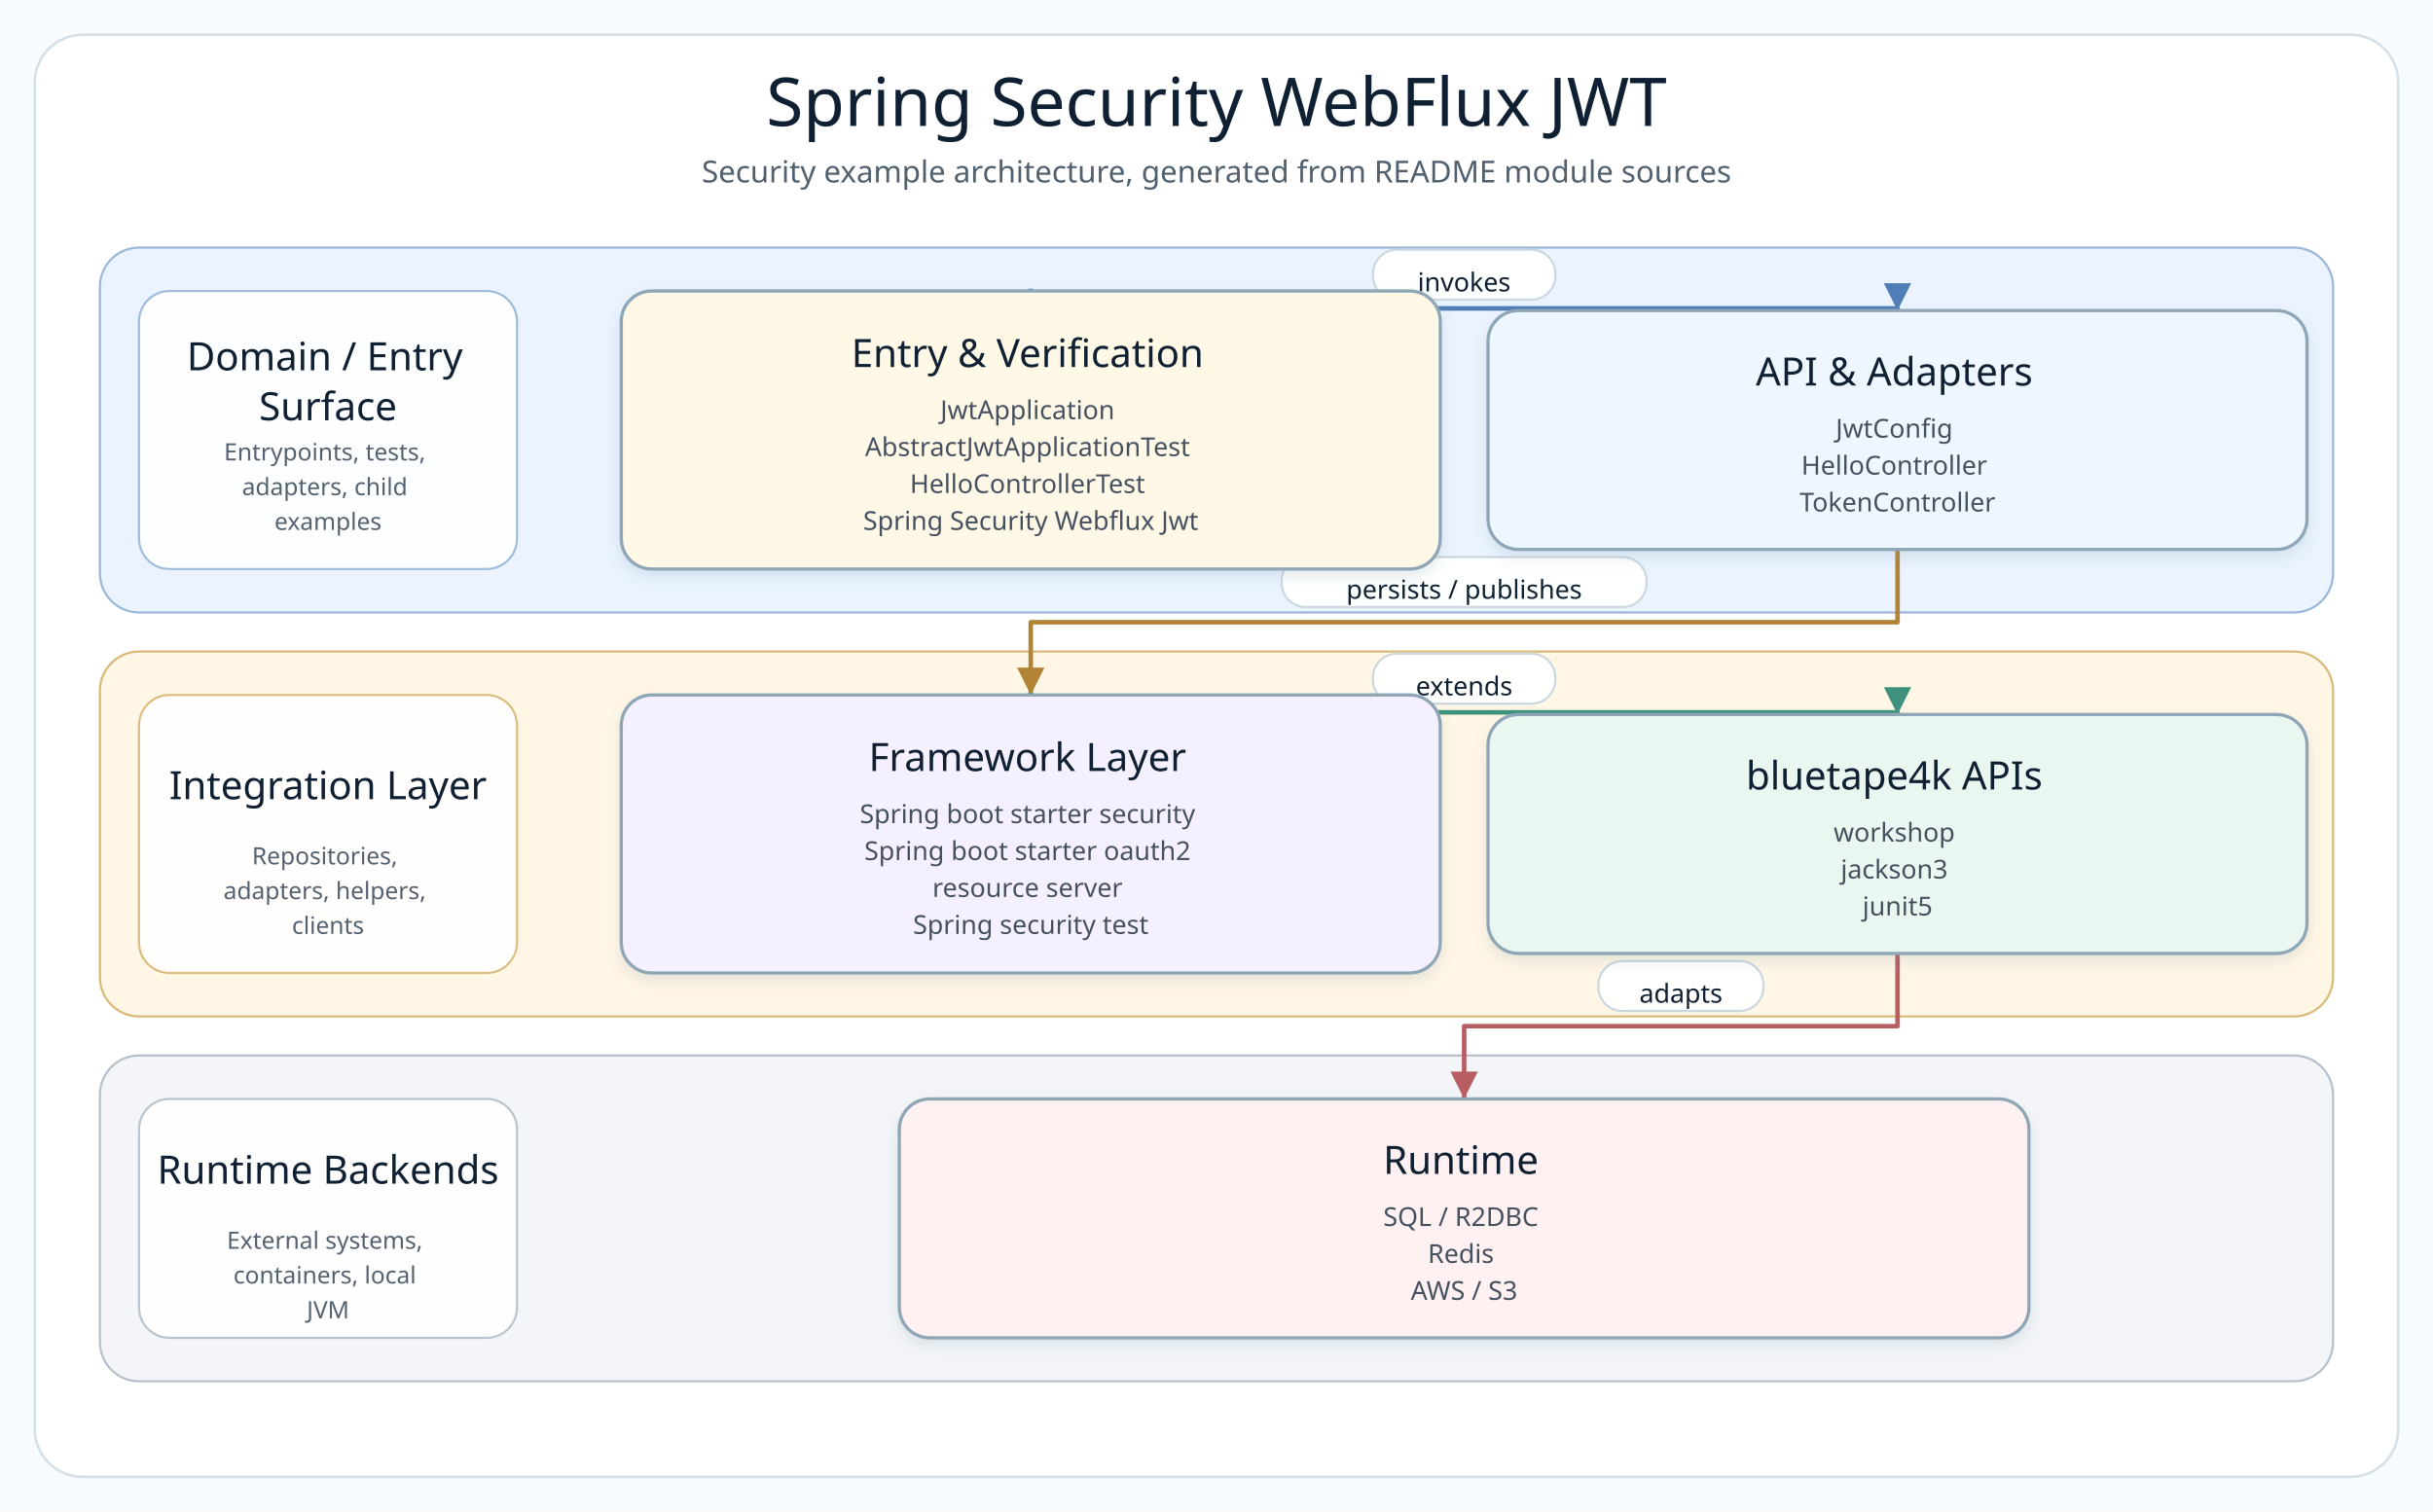
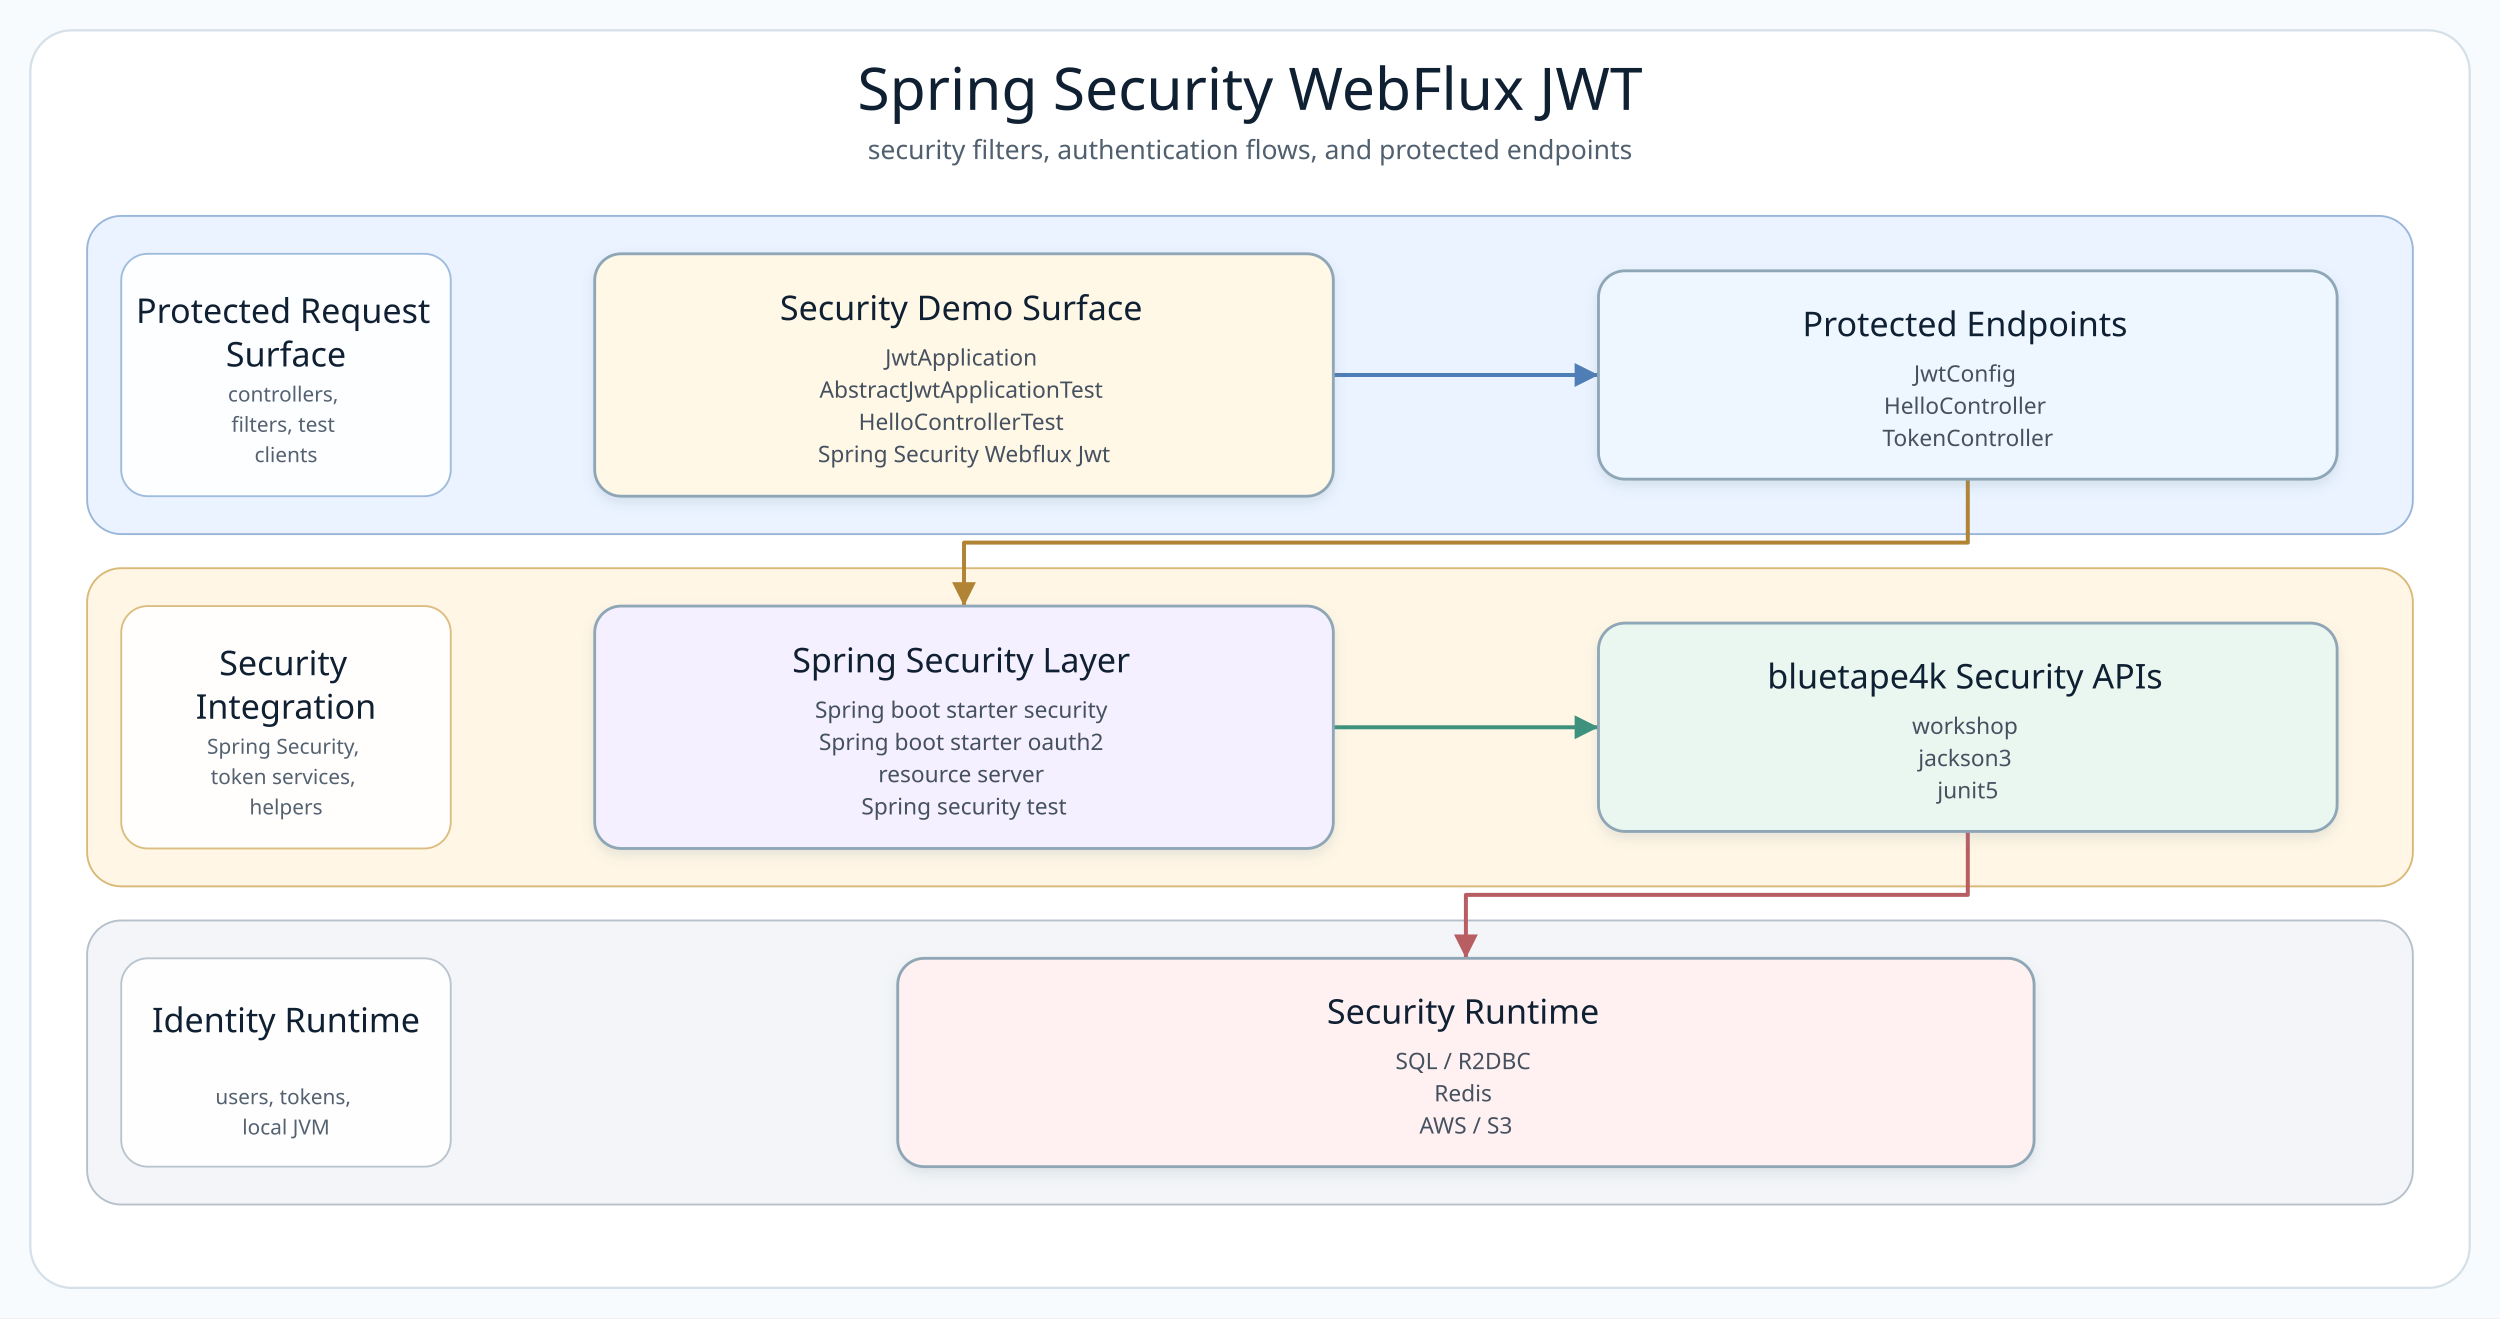
- <svg xmlns="http://www.w3.org/2000/svg" width="1120" height="696" viewBox="0 0 1120 696" role="img" aria-label="Spring Security WebFlux JWT architecture diagram">
+ <svg xmlns="http://www.w3.org/2000/svg" width="1320" height="696" viewBox="0 0 1320 696" role="img" aria-label="Spring Security WebFlux JWT architecture diagram">
  <defs>
    <filter id="softShadow" x="-8%" y="-8%" width="116%" height="124%">
      <feDropShadow dx="0" dy="3" stdDeviation="3" flood-color="#7890A5" flood-opacity="0.18" />
    </filter>
    <marker id="arrow-api" markerWidth="8" markerHeight="8" refX="7" refY="4" orient="auto" markerUnits="strokeWidth">
      <path d="M 1 1 L 7 4 L 1 7 Z" fill="#4F7DB5" />
    </marker>
    <marker id="arrow-service" markerWidth="8" markerHeight="8" refX="7" refY="4" orient="auto" markerUnits="strokeWidth">
      <path d="M 1 1 L 7 4 L 1 7 Z" fill="#4A9667" />
    </marker>
    <marker id="arrow-infra" markerWidth="8" markerHeight="8" refX="7" refY="4" orient="auto" markerUnits="strokeWidth">
      <path d="M 1 1 L 7 4 L 1 7 Z" fill="#B18435" />
    </marker>
    <marker id="arrow-bt" markerWidth="8" markerHeight="8" refX="7" refY="4" orient="auto" markerUnits="strokeWidth">
      <path d="M 1 1 L 7 4 L 1 7 Z" fill="#3E927D" />
    </marker>
    <marker id="arrow-runtime" markerWidth="8" markerHeight="8" refX="7" refY="4" orient="auto" markerUnits="strokeWidth">
      <path d="M 1 1 L 7 4 L 1 7 Z" fill="#B85E63" />
    </marker>
    <style>
      .canvas { fill: #F8FBFD; }
      .frame { fill: #FFFFFF; stroke: #D5E0E8; stroke-width: 1.2; }
      .diagram-title { font-family: "Architects Daughter"; font-size: 31px; fill: #102033; }
      .diagram-subtitle { font-family: "Comic Mono"; font-size: 14px; fill: #51606F; }
      .layer-title { font-family: "Architects Daughter"; font-size: 18px; fill: #102033; }
      .layer-detail { font-family: "Comic Mono"; font-size: 11px; fill: #536170; }
      .node rect { stroke-width: 1.5; }
      .node-title { font-family: "Architects Daughter"; font-size: 18px; fill: #102033; }
      .node-detail { font-family: "Comic Mono"; font-size: 12px; fill: #465160; }
-       .edge-label-bg { fill: #FFFFFF; stroke: #CAD6E0; stroke-width: 1; opacity: 0.96; }
-       .edge-label { font-family: "Comic Mono"; font-size: 12px; fill: #102033; dominant-baseline: middle; }
    </style>
  </defs>
-   <rect class="canvas" width="1120" height="696" />
-   <rect class="frame" x="16" y="16" width="1088" height="664" rx="22" />
-   <text class="diagram-title" x="560.0" y="58" text-anchor="middle">Spring Security WebFlux JWT</text>
-   <text class="diagram-subtitle" x="560.0" y="84" text-anchor="middle">Security example architecture, generated from README module sources</text>
+   <rect class="canvas" width="1320" height="696" />
+   <rect class="frame" x="16" y="16" width="1288" height="664" rx="22" />
+   <text class="diagram-title" x="660.0" y="58" text-anchor="middle">Spring Security WebFlux JWT</text>
+   <text class="diagram-subtitle" x="660.0" y="84" text-anchor="middle">security filters, authentication flows, and protected endpoints</text>
  <g>
    <g class="layer" data-layer="surface">
-       <rect x="46.0" y="114.0" width="1028.0" height="168.0" rx="18" fill="#EAF3FF" stroke="#9AB7D9" />
+       <rect x="46.0" y="114.0" width="1228.0" height="168.0" rx="18" fill="#EAF3FF" stroke="#9AB7D9" />
      <rect x="64.0" y="134.0" width="174" height="128.0" rx="14" fill="#FFFFFF" stroke="#9AB7D9" opacity="0.92" />
      <text text-anchor="middle">
-         <tspan class="layer-title" x="151.0" y="170.5">Domain / Entry</tspan>
+         <tspan class="layer-title" x="151.0" y="170.5">Protected Request</tspan>
        <tspan class="layer-title" x="151.0" y="193.5">Surface</tspan>
      </text>
      <text text-anchor="middle">
-         <tspan class="layer-detail" x="151.0" y="212.0">Entrypoints, tests,</tspan>
-         <tspan class="layer-detail" x="151.0" y="228.0">adapters, child</tspan>
-         <tspan class="layer-detail" x="151.0" y="244.0">examples</tspan>
+         <tspan class="layer-detail" x="151.0" y="212.0">controllers,</tspan>
+         <tspan class="layer-detail" x="151.0" y="228.0">filters, test</tspan>
+         <tspan class="layer-detail" x="151.0" y="244.0">clients</tspan>
      </text>
    </g>
    <g class="layer" data-layer="integration">
-       <rect x="46.0" y="300.0" width="1028.0" height="168.0" rx="18" fill="#FFF6E5" stroke="#D9B978" />
+       <rect x="46.0" y="300.0" width="1228.0" height="168.0" rx="18" fill="#FFF6E5" stroke="#D9B978" />
      <rect x="64.0" y="320.0" width="174" height="128.0" rx="14" fill="#FFFFFF" stroke="#D9B978" opacity="0.92" />
      <text text-anchor="middle">
-         <tspan class="layer-title" x="151.0" y="368.0">Integration Layer</tspan>
+         <tspan class="layer-title" x="151.0" y="356.5">Security</tspan>
+         <tspan class="layer-title" x="151.0" y="379.5">Integration</tspan>
      </text>
      <text text-anchor="middle">
-         <tspan class="layer-detail" x="151.0" y="398.0">Repositories,</tspan>
-         <tspan class="layer-detail" x="151.0" y="414.0">adapters, helpers,</tspan>
-         <tspan class="layer-detail" x="151.0" y="430.0">clients</tspan>
+         <tspan class="layer-detail" x="151.0" y="398.0">Spring Security,</tspan>
+         <tspan class="layer-detail" x="151.0" y="414.0">token services,</tspan>
+         <tspan class="layer-detail" x="151.0" y="430.0">helpers</tspan>
      </text>
    </g>
    <g class="layer" data-layer="runtime">
-       <rect x="46.0" y="486.0" width="1028.0" height="150.0" rx="18" fill="#F3F5F8" stroke="#B5C0CB" />
+       <rect x="46.0" y="486.0" width="1228.0" height="150.0" rx="18" fill="#F3F5F8" stroke="#B5C0CB" />
      <rect x="64.0" y="506.0" width="174" height="110.0" rx="14" fill="#FFFFFF" stroke="#B5C0CB" opacity="0.92" />
      <text text-anchor="middle">
-         <tspan class="layer-title" x="151.0" y="545.0">Runtime Backends</tspan>
+         <tspan class="layer-title" x="151.0" y="545.0">Identity Runtime</tspan>
      </text>
      <text text-anchor="middle">
-         <tspan class="layer-detail" x="151.0" y="575.0">External systems,</tspan>
-         <tspan class="layer-detail" x="151.0" y="591.0">containers, local</tspan>
-         <tspan class="layer-detail" x="151.0" y="607.0">JVM</tspan>
+         <tspan class="layer-detail" x="151.0" y="583.0">users, tokens,</tspan>
+         <tspan class="layer-detail" x="151.0" y="599.0">local JVM</tspan>
      </text>
    </g>
-     <g class="edge" data-edge="entry-&gt;api">
-       <path d="M 474.5 134.0 L 474.5 142.0 L 873.5 142.0 L 873.5 143.0" fill="none" stroke="#4F7DB5" stroke-width="2.1" stroke-linecap="square" stroke-linejoin="round" marker-end="url(#arrow-api)" />
-       <rect class="edge-label-bg" x="632.0" y="115.0" width="84.0" height="23" rx="11" />
-       <text class="edge-label" x="674.0" y="130.0" text-anchor="middle">invokes</text>
+     <g class="edge" data-edge="entry-&gt;api" data-label="invokes">
+       <path d="M 704.0 198.0 L 774.0 198.0 L 844.0 198.0" fill="none" stroke="#4F7DB5" stroke-width="2.1" stroke-linecap="square" stroke-linejoin="round" marker-end="url(#arrow-api)" />
    </g>
-     <g class="edge" data-edge="api-&gt;infra">
-       <path d="M 873.5 253.0 L 873.5 286.5 L 474.5 286.5 L 474.5 320.0" fill="none" stroke="#B18435" stroke-width="2.1" stroke-linecap="square" stroke-linejoin="round" marker-end="url(#arrow-infra)" />
-       <rect class="edge-label-bg" x="590.0" y="256.5" width="168.0" height="23" rx="11" />
-       <text class="edge-label" x="674.0" y="271.5" text-anchor="middle">persists / publishes</text>
+     <g class="edge" data-edge="api-&gt;infra" data-label="persists / publishes">
+       <path d="M 1039.0 253.0 L 1039.0 286.5 L 509.0 286.5 L 509.0 320.0" fill="none" stroke="#B18435" stroke-width="2.1" stroke-linecap="square" stroke-linejoin="round" marker-end="url(#arrow-infra)" />
    </g>
-     <g class="edge" data-edge="infra-&gt;bt">
-       <path d="M 474.5 320.0 L 474.5 328.0 L 873.5 328.0 L 873.5 329.0" fill="none" stroke="#3E927D" stroke-width="2.1" stroke-linecap="square" stroke-linejoin="round" marker-end="url(#arrow-bt)" />
-       <rect class="edge-label-bg" x="632.0" y="301.0" width="84.0" height="23" rx="11" />
-       <text class="edge-label" x="674.0" y="316.0" text-anchor="middle">extends</text>
+     <g class="edge" data-edge="infra-&gt;bt" data-label="extends">
+       <path d="M 704.0 384.0 L 774.0 384.0 L 844.0 384.0" fill="none" stroke="#3E927D" stroke-width="2.1" stroke-linecap="square" stroke-linejoin="round" marker-end="url(#arrow-bt)" />
    </g>
-     <g class="edge" data-edge="bt-&gt;runtime">
-       <path d="M 873.5 439.0 L 873.5 472.5 L 674.0 472.5 L 674.0 506.0" fill="none" stroke="#B85E63" stroke-width="2.1" stroke-linecap="square" stroke-linejoin="round" marker-end="url(#arrow-runtime)" />
-       <rect class="edge-label-bg" x="735.8" y="442.5" width="76.0" height="23" rx="11" />
-       <text class="edge-label" x="773.8" y="457.5" text-anchor="middle">adapts</text>
+     <g class="edge" data-edge="bt-&gt;runtime" data-label="adapts">
+       <path d="M 1039.0 439.0 L 1039.0 472.5 L 774.0 472.5 L 774.0 506.0" fill="none" stroke="#B85E63" stroke-width="2.1" stroke-linecap="square" stroke-linejoin="round" marker-end="url(#arrow-runtime)" />
    </g>
-     <g class="node" data-node="entry" data-lines="Entry &amp; Verification | JwtApplication | AbstractJwtApplicationTest | HelloControllerTest | Spring Security Webflux Jwt">
-       <rect x="286.0" y="134.0" width="377.0" height="128.0" rx="14" fill="#FFF8E7" stroke="#8FA6B6" filter="url(#softShadow)" />
+     <g class="node" data-node="entry" data-lines="Security Demo Surface | JwtApplication | AbstractJwtApplicationTest | HelloControllerTest | Spring Security Webflux Jwt">
+       <rect x="314.0" y="134.0" width="390.0" height="128.0" rx="14" fill="#FFF8E7" stroke="#8FA6B6" filter="url(#softShadow)" />
      <text text-anchor="middle">
-         <tspan class="node-title" x="474.5" y="169.0">Entry &amp; Verification</tspan>
-         <tspan class="node-detail" x="474.5" y="193.0">JwtApplication</tspan>
-         <tspan class="node-detail" x="474.5" y="210.0">AbstractJwtApplicationTest</tspan>
-         <tspan class="node-detail" x="474.5" y="227.0">HelloControllerTest</tspan>
-         <tspan class="node-detail" x="474.5" y="244.0">Spring Security Webflux Jwt</tspan>
+         <tspan class="node-title" x="509.0" y="169.0">Security Demo Surface</tspan>
+         <tspan class="node-detail" x="509.0" y="193.0">JwtApplication</tspan>
+         <tspan class="node-detail" x="509.0" y="210.0">AbstractJwtApplicationTest</tspan>
+         <tspan class="node-detail" x="509.0" y="227.0">HelloControllerTest</tspan>
+         <tspan class="node-detail" x="509.0" y="244.0">Spring Security Webflux Jwt</tspan>
      </text>
    </g>
-     <g class="node" data-node="api" data-lines="API &amp; Adapters | JwtConfig | HelloController | TokenController">
-       <rect x="685.0" y="143.0" width="377.0" height="110.0" rx="14" fill="#EEF7FF" stroke="#8FA6B6" filter="url(#softShadow)" />
+     <g class="node" data-node="api" data-lines="Protected Endpoints | JwtConfig | HelloController | TokenController">
+       <rect x="844.0" y="143.0" width="390.0" height="110.0" rx="14" fill="#EEF7FF" stroke="#8FA6B6" filter="url(#softShadow)" />
      <text text-anchor="middle">
-         <tspan class="node-title" x="873.5" y="177.5">API &amp; Adapters</tspan>
-         <tspan class="node-detail" x="873.5" y="201.5">JwtConfig</tspan>
-         <tspan class="node-detail" x="873.5" y="218.5">HelloController</tspan>
-         <tspan class="node-detail" x="873.5" y="235.5">TokenController</tspan>
+         <tspan class="node-title" x="1039.0" y="177.5">Protected Endpoints</tspan>
+         <tspan class="node-detail" x="1039.0" y="201.5">JwtConfig</tspan>
+         <tspan class="node-detail" x="1039.0" y="218.5">HelloController</tspan>
+         <tspan class="node-detail" x="1039.0" y="235.5">TokenController</tspan>
      </text>
    </g>
-     <g class="node" data-node="infra" data-lines="Framework Layer | Spring boot starter security | Spring boot starter oauth2 | resource server | Spring security test">
-       <rect x="286.0" y="320.0" width="377.0" height="128.0" rx="14" fill="#F5F0FF" stroke="#8FA6B6" filter="url(#softShadow)" />
+     <g class="node" data-node="infra" data-lines="Spring Security Layer | Spring boot starter security | Spring boot starter oauth2 | resource server | Spring security test">
+       <rect x="314.0" y="320.0" width="390.0" height="128.0" rx="14" fill="#F5F0FF" stroke="#8FA6B6" filter="url(#softShadow)" />
      <text text-anchor="middle">
-         <tspan class="node-title" x="474.5" y="355.0">Framework Layer</tspan>
-         <tspan class="node-detail" x="474.5" y="379.0">Spring boot starter security</tspan>
-         <tspan class="node-detail" x="474.5" y="396.0">Spring boot starter oauth2</tspan>
-         <tspan class="node-detail" x="474.5" y="413.0">resource server</tspan>
-         <tspan class="node-detail" x="474.5" y="430.0">Spring security test</tspan>
+         <tspan class="node-title" x="509.0" y="355.0">Spring Security Layer</tspan>
+         <tspan class="node-detail" x="509.0" y="379.0">Spring boot starter security</tspan>
+         <tspan class="node-detail" x="509.0" y="396.0">Spring boot starter oauth2</tspan>
+         <tspan class="node-detail" x="509.0" y="413.0">resource server</tspan>
+         <tspan class="node-detail" x="509.0" y="430.0">Spring security test</tspan>
      </text>
    </g>
-     <g class="node" data-node="bt" data-lines="bluetape4k APIs | workshop | jackson3 | junit5">
-       <rect x="685.0" y="329.0" width="377.0" height="110.0" rx="14" fill="#EAF7F0" stroke="#8FA6B6" filter="url(#softShadow)" />
+     <g class="node" data-node="bt" data-lines="bluetape4k Security APIs | workshop | jackson3 | junit5">
+       <rect x="844.0" y="329.0" width="390.0" height="110.0" rx="14" fill="#EAF7F0" stroke="#8FA6B6" filter="url(#softShadow)" />
      <text text-anchor="middle">
-         <tspan class="node-title" x="873.5" y="363.5">bluetape4k APIs</tspan>
-         <tspan class="node-detail" x="873.5" y="387.5">workshop</tspan>
-         <tspan class="node-detail" x="873.5" y="404.5">jackson3</tspan>
-         <tspan class="node-detail" x="873.5" y="421.5">junit5</tspan>
+         <tspan class="node-title" x="1039.0" y="363.5">bluetape4k Security APIs</tspan>
+         <tspan class="node-detail" x="1039.0" y="387.5">workshop</tspan>
+         <tspan class="node-detail" x="1039.0" y="404.5">jackson3</tspan>
+         <tspan class="node-detail" x="1039.0" y="421.5">junit5</tspan>
      </text>
    </g>
-     <g class="node" data-node="runtime" data-lines="Runtime | SQL / R2DBC | Redis | AWS / S3">
-       <rect x="414.0" y="506.0" width="520.0" height="110.0" rx="14" fill="#FFF1F1" stroke="#8FA6B6" filter="url(#softShadow)" />
+     <g class="node" data-node="runtime" data-lines="Security Runtime | SQL / R2DBC | Redis | AWS / S3">
+       <rect x="474.0" y="506.0" width="600.0" height="110.0" rx="14" fill="#FFF1F1" stroke="#8FA6B6" filter="url(#softShadow)" />
      <text text-anchor="middle">
-         <tspan class="node-title" x="674.0" y="540.5">Runtime</tspan>
-         <tspan class="node-detail" x="674.0" y="564.5">SQL / R2DBC</tspan>
-         <tspan class="node-detail" x="674.0" y="581.5">Redis</tspan>
-         <tspan class="node-detail" x="674.0" y="598.5">AWS / S3</tspan>
+         <tspan class="node-title" x="774.0" y="540.5">Security Runtime</tspan>
+         <tspan class="node-detail" x="774.0" y="564.5">SQL / R2DBC</tspan>
+         <tspan class="node-detail" x="774.0" y="581.5">Redis</tspan>
+         <tspan class="node-detail" x="774.0" y="598.5">AWS / S3</tspan>
      </text>
    </g>
  </g>
</svg>
